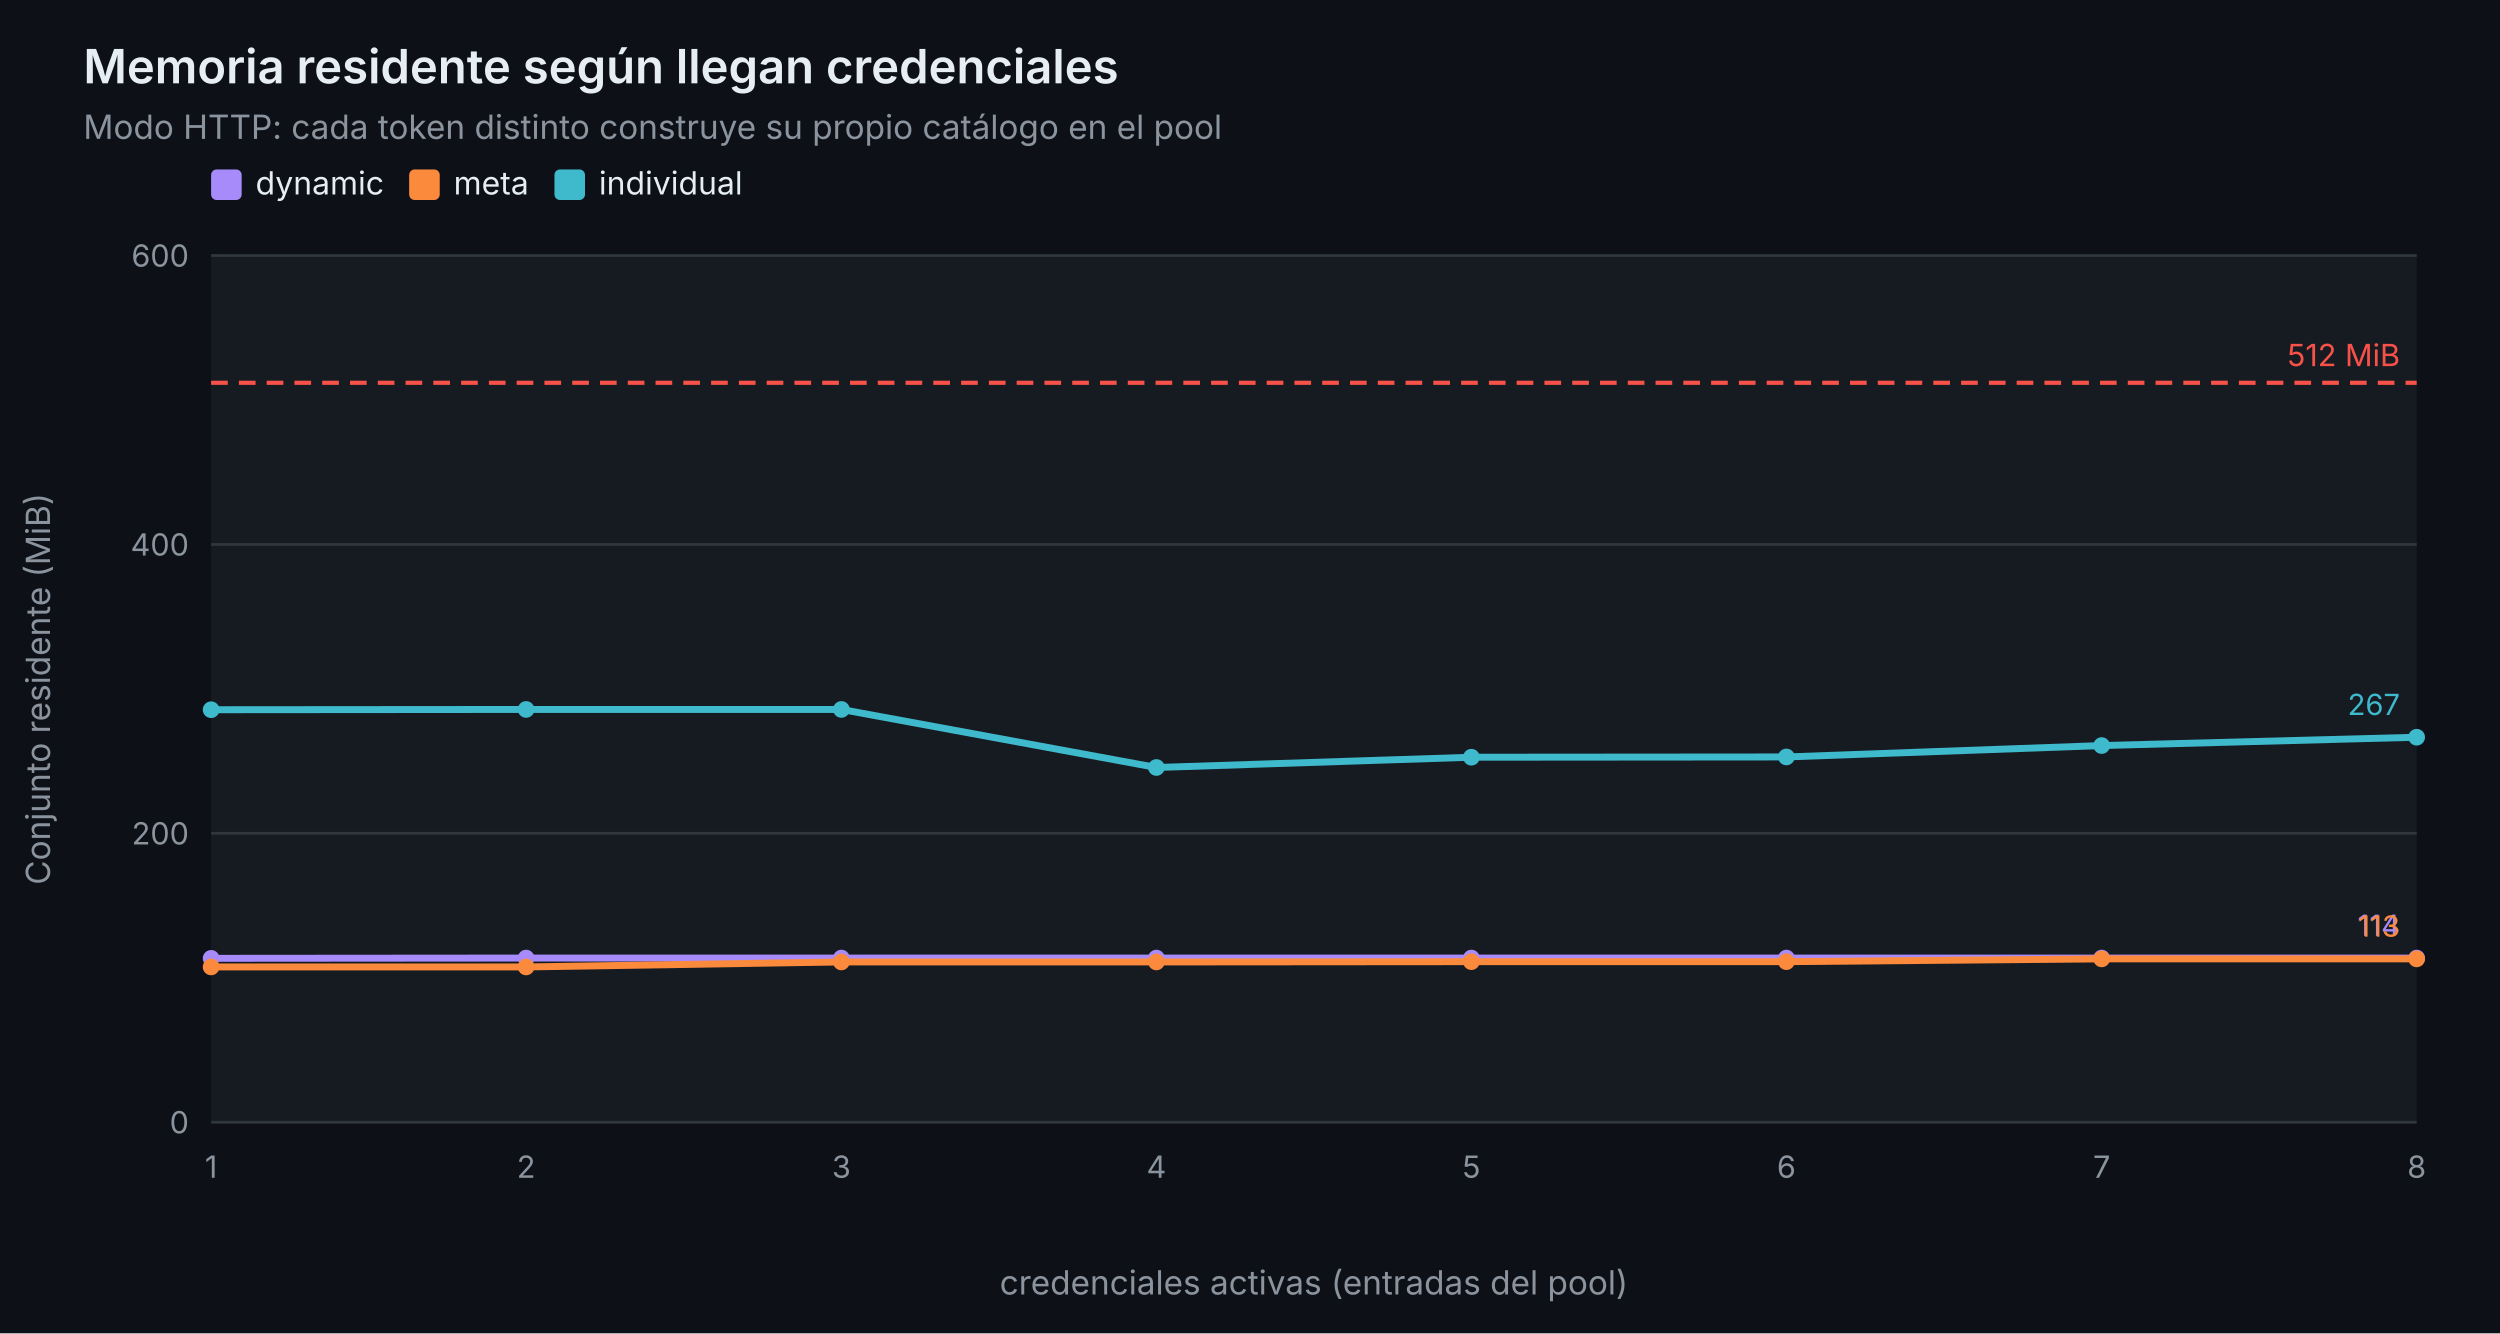
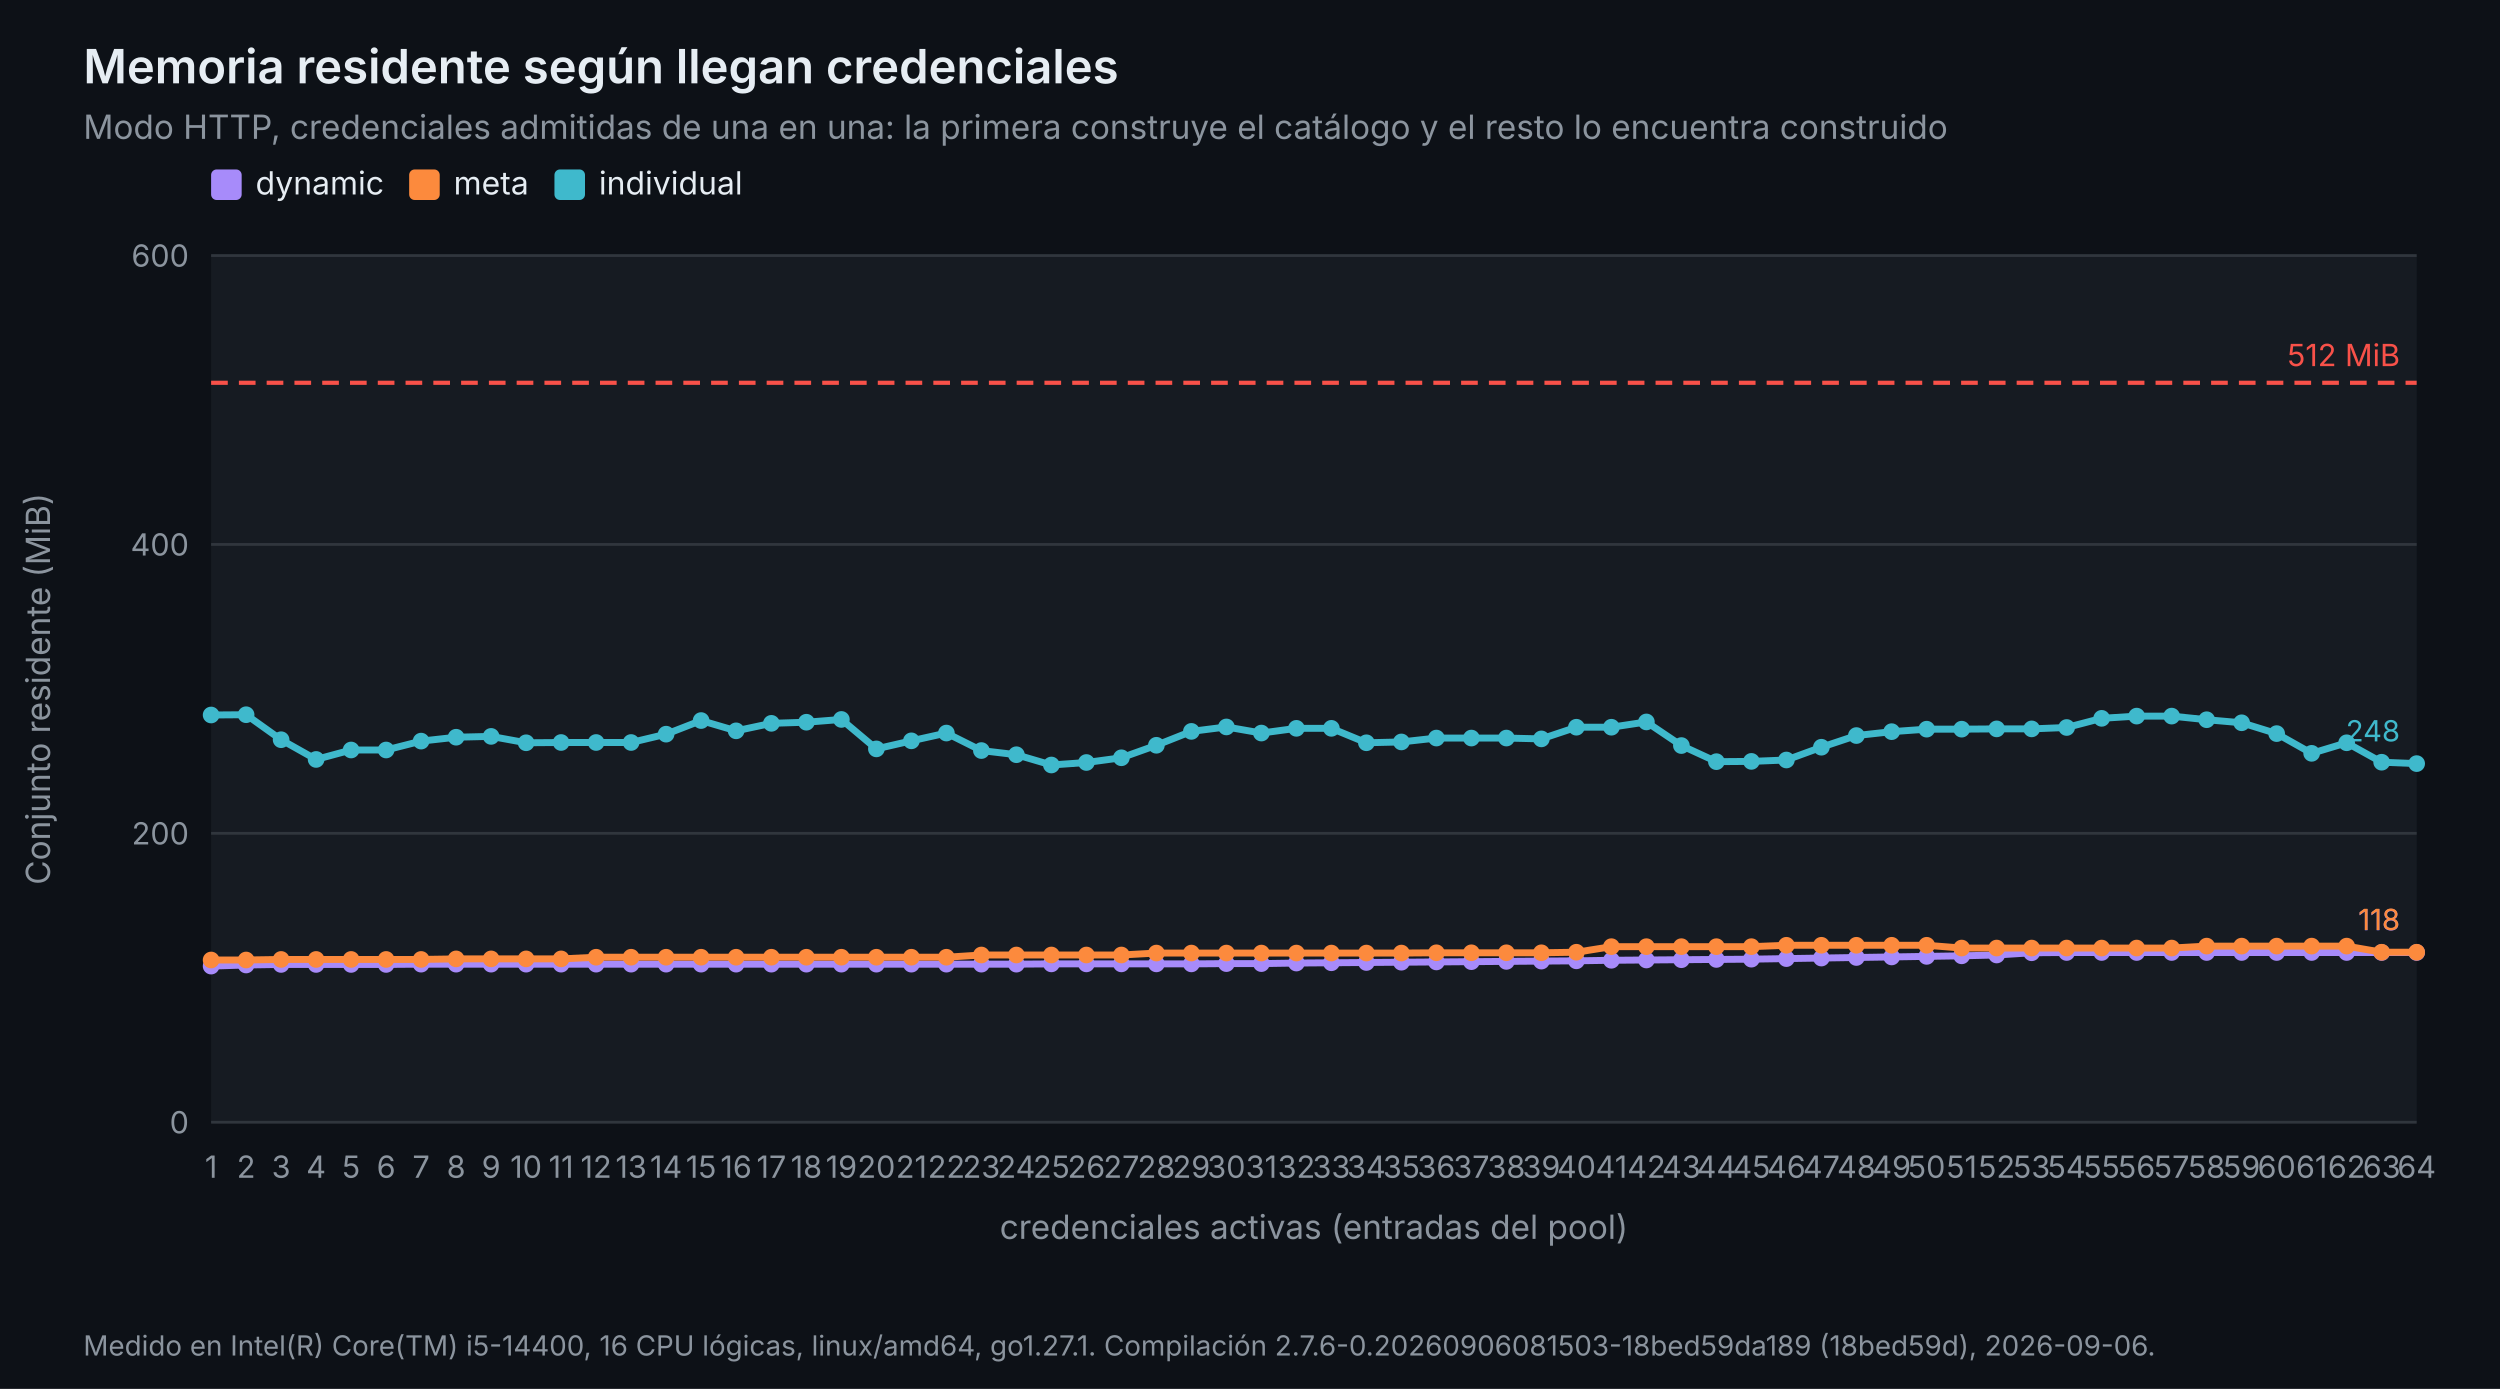
- <svg xmlns="http://www.w3.org/2000/svg" viewBox="0 0 900 480" width="900" height="480" role="img" aria-label="Memoria residente según llegan credenciales. Modo HTTP: cada token distinto construye su propio catálogo en el pool">
-   <rect width="900" height="480" fill="#0d1117" />
+ <svg xmlns="http://www.w3.org/2000/svg" viewBox="0 0 900 500" width="900" height="500" role="img" aria-label="Memoria residente según llegan credenciales. Modo HTTP, credenciales admitidas de una en una: la primera construye el catálogo y el resto lo encuentra construido. Medido en Intel(R) Core(TM) i5-14400, 16 CPU lógicas, linux/amd64, go1.27.1. Compilación 2.7.6-0.20260906081503-18bed59da189 (18bed59d), 2026-09-06.">
+   <rect width="900" height="500" fill="#0d1117" />
  <text x="30" y="30" font-family="ui-sans-serif,system-ui,-apple-system,Segoe UI,sans-serif" font-size="17" font-weight="600" fill="#e6edf3">Memoria residente según llegan credenciales</text>
-   <text x="30" y="50" font-family="ui-sans-serif,system-ui,-apple-system,Segoe UI,sans-serif" font-size="12" fill="#8b949e">Modo HTTP: cada token distinto construye su propio catálogo en el pool</text>
+   <text x="30" y="50" font-family="ui-sans-serif,system-ui,-apple-system,Segoe UI,sans-serif" font-size="12" fill="#8b949e">Modo HTTP, credenciales admitidas de una en una: la primera construye el catálogo y el resto lo encuentra construido</text>
  <rect x="76" y="92" width="794" height="312" fill="#161b22" />
  <rect x="76.0" y="61.0" width="11" height="11" rx="2" fill="#a78bfa" />
  <text x="92.0" y="70.0" font-family="ui-sans-serif,system-ui,-apple-system,Segoe UI,sans-serif" font-size="11.5" fill="#e6edf3">dynamic</text>
  <rect x="147.3" y="61.0" width="11" height="11" rx="2" fill="#fc8a3d" />
  <text x="163.3" y="70.0" font-family="ui-sans-serif,system-ui,-apple-system,Segoe UI,sans-serif" font-size="11.5" fill="#e6edf3">meta</text>
  <rect x="199.6" y="61.0" width="11" height="11" rx="2" fill="#3fb9cc" />
  <text x="215.6" y="70.0" font-family="ui-sans-serif,system-ui,-apple-system,Segoe UI,sans-serif" font-size="11.5" fill="#e6edf3">individual</text>
  <line x1="76" y1="404.0" x2="870" y2="404.0" stroke="#30363d" stroke-width="1" />
  <text x="68" y="408.0" font-family="ui-sans-serif,system-ui,-apple-system,Segoe UI,sans-serif" font-size="11" text-anchor="end" fill="#8b949e">0</text>
  <line x1="76" y1="300.0" x2="870" y2="300.0" stroke="#30363d" stroke-width="1" />
  <text x="68" y="304.0" font-family="ui-sans-serif,system-ui,-apple-system,Segoe UI,sans-serif" font-size="11" text-anchor="end" fill="#8b949e">200</text>
  <line x1="76" y1="196.0" x2="870" y2="196.0" stroke="#30363d" stroke-width="1" />
  <text x="68" y="200.0" font-family="ui-sans-serif,system-ui,-apple-system,Segoe UI,sans-serif" font-size="11" text-anchor="end" fill="#8b949e">400</text>
  <line x1="76" y1="92.0" x2="870" y2="92.0" stroke="#30363d" stroke-width="1" />
  <text x="68" y="96.0" font-family="ui-sans-serif,system-ui,-apple-system,Segoe UI,sans-serif" font-size="11" text-anchor="end" fill="#8b949e">600</text>
  <text x="18" y="248.0" font-family="ui-sans-serif,system-ui,-apple-system,Segoe UI,sans-serif" font-size="12" fill="#8b949e" text-anchor="middle" transform="rotate(-90 18 248.0)">Conjunto residente (MiB)</text>
-   <text x="473.0" y="466" font-family="ui-sans-serif,system-ui,-apple-system,Segoe UI,sans-serif" font-size="12" text-anchor="middle" fill="#8b949e">credenciales activas (entradas del pool)</text>
+   <text x="473.0" y="446" font-family="ui-sans-serif,system-ui,-apple-system,Segoe UI,sans-serif" font-size="12" text-anchor="middle" fill="#8b949e">credenciales activas (entradas del pool)</text>
+   <text x="30" y="488" font-family="ui-sans-serif,system-ui,-apple-system,Segoe UI,sans-serif" font-size="10" fill="#8b949e">Medido en Intel(R) Core(TM) i5-14400, 16 CPU lógicas, linux/amd64, go1.27.1. Compilación 2.7.6-0.20260906081503-18bed59da189 (18bed59d), 2026-09-06.</text>
  <text x="76.0" y="424" font-family="ui-sans-serif,system-ui,-apple-system,Segoe UI,sans-serif" font-size="11" text-anchor="middle" fill="#8b949e">1</text>
-   <text x="189.4" y="424" font-family="ui-sans-serif,system-ui,-apple-system,Segoe UI,sans-serif" font-size="11" text-anchor="middle" fill="#8b949e">2</text>
-   <text x="302.9" y="424" font-family="ui-sans-serif,system-ui,-apple-system,Segoe UI,sans-serif" font-size="11" text-anchor="middle" fill="#8b949e">3</text>
-   <text x="416.3" y="424" font-family="ui-sans-serif,system-ui,-apple-system,Segoe UI,sans-serif" font-size="11" text-anchor="middle" fill="#8b949e">4</text>
-   <text x="529.7" y="424" font-family="ui-sans-serif,system-ui,-apple-system,Segoe UI,sans-serif" font-size="11" text-anchor="middle" fill="#8b949e">5</text>
-   <text x="643.1" y="424" font-family="ui-sans-serif,system-ui,-apple-system,Segoe UI,sans-serif" font-size="11" text-anchor="middle" fill="#8b949e">6</text>
-   <text x="756.6" y="424" font-family="ui-sans-serif,system-ui,-apple-system,Segoe UI,sans-serif" font-size="11" text-anchor="middle" fill="#8b949e">7</text>
-   <text x="870.0" y="424" font-family="ui-sans-serif,system-ui,-apple-system,Segoe UI,sans-serif" font-size="11" text-anchor="middle" fill="#8b949e">8</text>
-   <path d="M76.0,345.0L189.4,344.9L302.9,344.9L416.3,344.9L529.7,344.9L643.1,344.9L756.6,344.9L870.0,344.9" fill="none" stroke="#a78bfa" stroke-width="2.5" stroke-linejoin="round" />
-   <circle cx="76.0" cy="345.0" r="3" fill="#a78bfa" />
-   <circle cx="189.4" cy="344.9" r="3" fill="#a78bfa" />
-   <circle cx="302.9" cy="344.9" r="3" fill="#a78bfa" />
-   <circle cx="416.3" cy="344.9" r="3" fill="#a78bfa" />
-   <circle cx="529.7" cy="344.9" r="3" fill="#a78bfa" />
-   <circle cx="643.1" cy="344.9" r="3" fill="#a78bfa" />
-   <circle cx="756.6" cy="344.9" r="3" fill="#a78bfa" />
-   <circle cx="870.0" cy="344.9" r="3" fill="#a78bfa" />
-   <text x="864.0" y="336.9" font-family="ui-sans-serif,system-ui,-apple-system,Segoe UI,sans-serif" font-size="10.5" text-anchor="end" fill="#a78bfa">114</text>
-   <path d="M76.0,348.1L189.4,348.1L302.9,346.3L416.3,346.3L529.7,346.2L643.1,346.2L756.6,345.2L870.0,345.2" fill="none" stroke="#fc8a3d" stroke-width="2.5" stroke-linejoin="round" />
-   <circle cx="76.0" cy="348.1" r="3" fill="#fc8a3d" />
-   <circle cx="189.4" cy="348.1" r="3" fill="#fc8a3d" />
-   <circle cx="302.9" cy="346.3" r="3" fill="#fc8a3d" />
-   <circle cx="416.3" cy="346.3" r="3" fill="#fc8a3d" />
-   <circle cx="529.7" cy="346.2" r="3" fill="#fc8a3d" />
-   <circle cx="643.1" cy="346.2" r="3" fill="#fc8a3d" />
-   <circle cx="756.6" cy="345.2" r="3" fill="#fc8a3d" />
-   <circle cx="870.0" cy="345.2" r="3" fill="#fc8a3d" />
-   <text x="864.0" y="337.2" font-family="ui-sans-serif,system-ui,-apple-system,Segoe UI,sans-serif" font-size="10.5" text-anchor="end" fill="#fc8a3d">113</text>
-   <path d="M76.0,255.5L189.4,255.4L302.9,255.4L416.3,276.3L529.7,272.6L643.1,272.5L756.6,268.4L870.0,265.4" fill="none" stroke="#3fb9cc" stroke-width="2.5" stroke-linejoin="round" />
-   <circle cx="76.0" cy="255.5" r="3" fill="#3fb9cc" />
-   <circle cx="189.4" cy="255.4" r="3" fill="#3fb9cc" />
-   <circle cx="302.9" cy="255.4" r="3" fill="#3fb9cc" />
-   <circle cx="416.3" cy="276.3" r="3" fill="#3fb9cc" />
-   <circle cx="529.7" cy="272.6" r="3" fill="#3fb9cc" />
-   <circle cx="643.1" cy="272.5" r="3" fill="#3fb9cc" />
-   <circle cx="756.6" cy="268.4" r="3" fill="#3fb9cc" />
-   <circle cx="870.0" cy="265.4" r="3" fill="#3fb9cc" />
-   <text x="864.0" y="257.4" font-family="ui-sans-serif,system-ui,-apple-system,Segoe UI,sans-serif" font-size="10.5" text-anchor="end" fill="#3fb9cc">267</text>
+   <text x="88.6" y="424" font-family="ui-sans-serif,system-ui,-apple-system,Segoe UI,sans-serif" font-size="11" text-anchor="middle" fill="#8b949e">2</text>
+   <text x="101.2" y="424" font-family="ui-sans-serif,system-ui,-apple-system,Segoe UI,sans-serif" font-size="11" text-anchor="middle" fill="#8b949e">3</text>
+   <text x="113.8" y="424" font-family="ui-sans-serif,system-ui,-apple-system,Segoe UI,sans-serif" font-size="11" text-anchor="middle" fill="#8b949e">4</text>
+   <text x="126.4" y="424" font-family="ui-sans-serif,system-ui,-apple-system,Segoe UI,sans-serif" font-size="11" text-anchor="middle" fill="#8b949e">5</text>
+   <text x="139.0" y="424" font-family="ui-sans-serif,system-ui,-apple-system,Segoe UI,sans-serif" font-size="11" text-anchor="middle" fill="#8b949e">6</text>
+   <text x="151.6" y="424" font-family="ui-sans-serif,system-ui,-apple-system,Segoe UI,sans-serif" font-size="11" text-anchor="middle" fill="#8b949e">7</text>
+   <text x="164.2" y="424" font-family="ui-sans-serif,system-ui,-apple-system,Segoe UI,sans-serif" font-size="11" text-anchor="middle" fill="#8b949e">8</text>
+   <text x="176.8" y="424" font-family="ui-sans-serif,system-ui,-apple-system,Segoe UI,sans-serif" font-size="11" text-anchor="middle" fill="#8b949e">9</text>
+   <text x="189.4" y="424" font-family="ui-sans-serif,system-ui,-apple-system,Segoe UI,sans-serif" font-size="11" text-anchor="middle" fill="#8b949e">10</text>
+   <text x="202.0" y="424" font-family="ui-sans-serif,system-ui,-apple-system,Segoe UI,sans-serif" font-size="11" text-anchor="middle" fill="#8b949e">11</text>
+   <text x="214.6" y="424" font-family="ui-sans-serif,system-ui,-apple-system,Segoe UI,sans-serif" font-size="11" text-anchor="middle" fill="#8b949e">12</text>
+   <text x="227.2" y="424" font-family="ui-sans-serif,system-ui,-apple-system,Segoe UI,sans-serif" font-size="11" text-anchor="middle" fill="#8b949e">13</text>
+   <text x="239.8" y="424" font-family="ui-sans-serif,system-ui,-apple-system,Segoe UI,sans-serif" font-size="11" text-anchor="middle" fill="#8b949e">14</text>
+   <text x="252.4" y="424" font-family="ui-sans-serif,system-ui,-apple-system,Segoe UI,sans-serif" font-size="11" text-anchor="middle" fill="#8b949e">15</text>
+   <text x="265.0" y="424" font-family="ui-sans-serif,system-ui,-apple-system,Segoe UI,sans-serif" font-size="11" text-anchor="middle" fill="#8b949e">16</text>
+   <text x="277.7" y="424" font-family="ui-sans-serif,system-ui,-apple-system,Segoe UI,sans-serif" font-size="11" text-anchor="middle" fill="#8b949e">17</text>
+   <text x="290.3" y="424" font-family="ui-sans-serif,system-ui,-apple-system,Segoe UI,sans-serif" font-size="11" text-anchor="middle" fill="#8b949e">18</text>
+   <text x="302.9" y="424" font-family="ui-sans-serif,system-ui,-apple-system,Segoe UI,sans-serif" font-size="11" text-anchor="middle" fill="#8b949e">19</text>
+   <text x="315.5" y="424" font-family="ui-sans-serif,system-ui,-apple-system,Segoe UI,sans-serif" font-size="11" text-anchor="middle" fill="#8b949e">20</text>
+   <text x="328.1" y="424" font-family="ui-sans-serif,system-ui,-apple-system,Segoe UI,sans-serif" font-size="11" text-anchor="middle" fill="#8b949e">21</text>
+   <text x="340.7" y="424" font-family="ui-sans-serif,system-ui,-apple-system,Segoe UI,sans-serif" font-size="11" text-anchor="middle" fill="#8b949e">22</text>
+   <text x="353.3" y="424" font-family="ui-sans-serif,system-ui,-apple-system,Segoe UI,sans-serif" font-size="11" text-anchor="middle" fill="#8b949e">23</text>
+   <text x="365.9" y="424" font-family="ui-sans-serif,system-ui,-apple-system,Segoe UI,sans-serif" font-size="11" text-anchor="middle" fill="#8b949e">24</text>
+   <text x="378.5" y="424" font-family="ui-sans-serif,system-ui,-apple-system,Segoe UI,sans-serif" font-size="11" text-anchor="middle" fill="#8b949e">25</text>
+   <text x="391.1" y="424" font-family="ui-sans-serif,system-ui,-apple-system,Segoe UI,sans-serif" font-size="11" text-anchor="middle" fill="#8b949e">26</text>
+   <text x="403.7" y="424" font-family="ui-sans-serif,system-ui,-apple-system,Segoe UI,sans-serif" font-size="11" text-anchor="middle" fill="#8b949e">27</text>
+   <text x="416.3" y="424" font-family="ui-sans-serif,system-ui,-apple-system,Segoe UI,sans-serif" font-size="11" text-anchor="middle" fill="#8b949e">28</text>
+   <text x="428.9" y="424" font-family="ui-sans-serif,system-ui,-apple-system,Segoe UI,sans-serif" font-size="11" text-anchor="middle" fill="#8b949e">29</text>
+   <text x="441.5" y="424" font-family="ui-sans-serif,system-ui,-apple-system,Segoe UI,sans-serif" font-size="11" text-anchor="middle" fill="#8b949e">30</text>
+   <text x="454.1" y="424" font-family="ui-sans-serif,system-ui,-apple-system,Segoe UI,sans-serif" font-size="11" text-anchor="middle" fill="#8b949e">31</text>
+   <text x="466.7" y="424" font-family="ui-sans-serif,system-ui,-apple-system,Segoe UI,sans-serif" font-size="11" text-anchor="middle" fill="#8b949e">32</text>
+   <text x="479.3" y="424" font-family="ui-sans-serif,system-ui,-apple-system,Segoe UI,sans-serif" font-size="11" text-anchor="middle" fill="#8b949e">33</text>
+   <text x="491.9" y="424" font-family="ui-sans-serif,system-ui,-apple-system,Segoe UI,sans-serif" font-size="11" text-anchor="middle" fill="#8b949e">34</text>
+   <text x="504.5" y="424" font-family="ui-sans-serif,system-ui,-apple-system,Segoe UI,sans-serif" font-size="11" text-anchor="middle" fill="#8b949e">35</text>
+   <text x="517.1" y="424" font-family="ui-sans-serif,system-ui,-apple-system,Segoe UI,sans-serif" font-size="11" text-anchor="middle" fill="#8b949e">36</text>
+   <text x="529.7" y="424" font-family="ui-sans-serif,system-ui,-apple-system,Segoe UI,sans-serif" font-size="11" text-anchor="middle" fill="#8b949e">37</text>
+   <text x="542.3" y="424" font-family="ui-sans-serif,system-ui,-apple-system,Segoe UI,sans-serif" font-size="11" text-anchor="middle" fill="#8b949e">38</text>
+   <text x="554.9" y="424" font-family="ui-sans-serif,system-ui,-apple-system,Segoe UI,sans-serif" font-size="11" text-anchor="middle" fill="#8b949e">39</text>
+   <text x="567.5" y="424" font-family="ui-sans-serif,system-ui,-apple-system,Segoe UI,sans-serif" font-size="11" text-anchor="middle" fill="#8b949e">40</text>
+   <text x="580.1" y="424" font-family="ui-sans-serif,system-ui,-apple-system,Segoe UI,sans-serif" font-size="11" text-anchor="middle" fill="#8b949e">41</text>
+   <text x="592.7" y="424" font-family="ui-sans-serif,system-ui,-apple-system,Segoe UI,sans-serif" font-size="11" text-anchor="middle" fill="#8b949e">42</text>
+   <text x="605.3" y="424" font-family="ui-sans-serif,system-ui,-apple-system,Segoe UI,sans-serif" font-size="11" text-anchor="middle" fill="#8b949e">43</text>
+   <text x="617.9" y="424" font-family="ui-sans-serif,system-ui,-apple-system,Segoe UI,sans-serif" font-size="11" text-anchor="middle" fill="#8b949e">44</text>
+   <text x="630.5" y="424" font-family="ui-sans-serif,system-ui,-apple-system,Segoe UI,sans-serif" font-size="11" text-anchor="middle" fill="#8b949e">45</text>
+   <text x="643.1" y="424" font-family="ui-sans-serif,system-ui,-apple-system,Segoe UI,sans-serif" font-size="11" text-anchor="middle" fill="#8b949e">46</text>
+   <text x="655.7" y="424" font-family="ui-sans-serif,system-ui,-apple-system,Segoe UI,sans-serif" font-size="11" text-anchor="middle" fill="#8b949e">47</text>
+   <text x="668.3" y="424" font-family="ui-sans-serif,system-ui,-apple-system,Segoe UI,sans-serif" font-size="11" text-anchor="middle" fill="#8b949e">48</text>
+   <text x="681.0" y="424" font-family="ui-sans-serif,system-ui,-apple-system,Segoe UI,sans-serif" font-size="11" text-anchor="middle" fill="#8b949e">49</text>
+   <text x="693.6" y="424" font-family="ui-sans-serif,system-ui,-apple-system,Segoe UI,sans-serif" font-size="11" text-anchor="middle" fill="#8b949e">50</text>
+   <text x="706.2" y="424" font-family="ui-sans-serif,system-ui,-apple-system,Segoe UI,sans-serif" font-size="11" text-anchor="middle" fill="#8b949e">51</text>
+   <text x="718.8" y="424" font-family="ui-sans-serif,system-ui,-apple-system,Segoe UI,sans-serif" font-size="11" text-anchor="middle" fill="#8b949e">52</text>
+   <text x="731.4" y="424" font-family="ui-sans-serif,system-ui,-apple-system,Segoe UI,sans-serif" font-size="11" text-anchor="middle" fill="#8b949e">53</text>
+   <text x="744.0" y="424" font-family="ui-sans-serif,system-ui,-apple-system,Segoe UI,sans-serif" font-size="11" text-anchor="middle" fill="#8b949e">54</text>
+   <text x="756.6" y="424" font-family="ui-sans-serif,system-ui,-apple-system,Segoe UI,sans-serif" font-size="11" text-anchor="middle" fill="#8b949e">55</text>
+   <text x="769.2" y="424" font-family="ui-sans-serif,system-ui,-apple-system,Segoe UI,sans-serif" font-size="11" text-anchor="middle" fill="#8b949e">56</text>
+   <text x="781.8" y="424" font-family="ui-sans-serif,system-ui,-apple-system,Segoe UI,sans-serif" font-size="11" text-anchor="middle" fill="#8b949e">57</text>
+   <text x="794.4" y="424" font-family="ui-sans-serif,system-ui,-apple-system,Segoe UI,sans-serif" font-size="11" text-anchor="middle" fill="#8b949e">58</text>
+   <text x="807.0" y="424" font-family="ui-sans-serif,system-ui,-apple-system,Segoe UI,sans-serif" font-size="11" text-anchor="middle" fill="#8b949e">59</text>
+   <text x="819.6" y="424" font-family="ui-sans-serif,system-ui,-apple-system,Segoe UI,sans-serif" font-size="11" text-anchor="middle" fill="#8b949e">60</text>
+   <text x="832.2" y="424" font-family="ui-sans-serif,system-ui,-apple-system,Segoe UI,sans-serif" font-size="11" text-anchor="middle" fill="#8b949e">61</text>
+   <text x="844.8" y="424" font-family="ui-sans-serif,system-ui,-apple-system,Segoe UI,sans-serif" font-size="11" text-anchor="middle" fill="#8b949e">62</text>
+   <text x="857.4" y="424" font-family="ui-sans-serif,system-ui,-apple-system,Segoe UI,sans-serif" font-size="11" text-anchor="middle" fill="#8b949e">63</text>
+   <text x="870.0" y="424" font-family="ui-sans-serif,system-ui,-apple-system,Segoe UI,sans-serif" font-size="11" text-anchor="middle" fill="#8b949e">64</text>
+   <path d="M76.0,347.8L88.6,347.4L101.2,347.2L113.8,347.2L126.4,347.2L139.0,347.2L151.6,347.1L164.2,347.1L176.8,347.1L189.4,347.1L202.0,347.1L214.6,347.1L227.2,347.1L239.8,347.1L252.4,347.1L265.0,347.1L277.7,347.1L290.3,347.1L302.9,347.1L315.5,347.1L328.1,347.1L340.7,347.1L353.3,347.1L365.9,347.1L378.5,347.0L391.1,347.0L403.7,347.0L416.3,347.0L428.9,347.0L441.5,346.9L454.1,346.9L466.7,346.7L479.3,346.6L491.9,346.5L504.5,346.4L517.1,346.3L529.7,346.2L542.3,346.1L554.9,346.0L567.5,345.9L580.1,345.7L592.7,345.6L605.3,345.5L617.9,345.4L630.5,345.3L643.1,345.1L655.7,344.9L668.3,344.7L681.0,344.5L693.6,344.3L706.2,344.1L718.8,343.8L731.4,343.0L744.0,342.9L756.6,342.9L769.2,342.9L781.8,342.9L794.4,342.9L807.0,342.9L819.6,342.9L832.2,342.9L844.8,342.9L857.4,342.9L870.0,342.9" fill="none" stroke="#a78bfa" stroke-width="2.5" stroke-linejoin="round" />
+   <circle cx="76.0" cy="347.8" r="3" fill="#a78bfa" />
+   <circle cx="88.6" cy="347.4" r="3" fill="#a78bfa" />
+   <circle cx="101.2" cy="347.2" r="3" fill="#a78bfa" />
+   <circle cx="113.8" cy="347.2" r="3" fill="#a78bfa" />
+   <circle cx="126.4" cy="347.2" r="3" fill="#a78bfa" />
+   <circle cx="139.0" cy="347.2" r="3" fill="#a78bfa" />
+   <circle cx="151.6" cy="347.1" r="3" fill="#a78bfa" />
+   <circle cx="164.2" cy="347.1" r="3" fill="#a78bfa" />
+   <circle cx="176.8" cy="347.1" r="3" fill="#a78bfa" />
+   <circle cx="189.4" cy="347.1" r="3" fill="#a78bfa" />
+   <circle cx="202.0" cy="347.1" r="3" fill="#a78bfa" />
+   <circle cx="214.6" cy="347.1" r="3" fill="#a78bfa" />
+   <circle cx="227.2" cy="347.1" r="3" fill="#a78bfa" />
+   <circle cx="239.8" cy="347.1" r="3" fill="#a78bfa" />
+   <circle cx="252.4" cy="347.1" r="3" fill="#a78bfa" />
+   <circle cx="265.0" cy="347.1" r="3" fill="#a78bfa" />
+   <circle cx="277.7" cy="347.1" r="3" fill="#a78bfa" />
+   <circle cx="290.3" cy="347.1" r="3" fill="#a78bfa" />
+   <circle cx="302.9" cy="347.1" r="3" fill="#a78bfa" />
+   <circle cx="315.5" cy="347.1" r="3" fill="#a78bfa" />
+   <circle cx="328.1" cy="347.1" r="3" fill="#a78bfa" />
+   <circle cx="340.7" cy="347.1" r="3" fill="#a78bfa" />
+   <circle cx="353.3" cy="347.1" r="3" fill="#a78bfa" />
+   <circle cx="365.9" cy="347.1" r="3" fill="#a78bfa" />
+   <circle cx="378.5" cy="347.0" r="3" fill="#a78bfa" />
+   <circle cx="391.1" cy="347.0" r="3" fill="#a78bfa" />
+   <circle cx="403.7" cy="347.0" r="3" fill="#a78bfa" />
+   <circle cx="416.3" cy="347.0" r="3" fill="#a78bfa" />
+   <circle cx="428.9" cy="347.0" r="3" fill="#a78bfa" />
+   <circle cx="441.5" cy="346.9" r="3" fill="#a78bfa" />
+   <circle cx="454.1" cy="346.9" r="3" fill="#a78bfa" />
+   <circle cx="466.7" cy="346.7" r="3" fill="#a78bfa" />
+   <circle cx="479.3" cy="346.6" r="3" fill="#a78bfa" />
+   <circle cx="491.9" cy="346.5" r="3" fill="#a78bfa" />
+   <circle cx="504.5" cy="346.4" r="3" fill="#a78bfa" />
+   <circle cx="517.1" cy="346.3" r="3" fill="#a78bfa" />
+   <circle cx="529.7" cy="346.2" r="3" fill="#a78bfa" />
+   <circle cx="542.3" cy="346.1" r="3" fill="#a78bfa" />
+   <circle cx="554.9" cy="346.0" r="3" fill="#a78bfa" />
+   <circle cx="567.5" cy="345.9" r="3" fill="#a78bfa" />
+   <circle cx="580.1" cy="345.7" r="3" fill="#a78bfa" />
+   <circle cx="592.7" cy="345.6" r="3" fill="#a78bfa" />
+   <circle cx="605.3" cy="345.5" r="3" fill="#a78bfa" />
+   <circle cx="617.9" cy="345.4" r="3" fill="#a78bfa" />
+   <circle cx="630.5" cy="345.3" r="3" fill="#a78bfa" />
+   <circle cx="643.1" cy="345.1" r="3" fill="#a78bfa" />
+   <circle cx="655.7" cy="344.9" r="3" fill="#a78bfa" />
+   <circle cx="668.3" cy="344.7" r="3" fill="#a78bfa" />
+   <circle cx="681.0" cy="344.5" r="3" fill="#a78bfa" />
+   <circle cx="693.6" cy="344.3" r="3" fill="#a78bfa" />
+   <circle cx="706.2" cy="344.1" r="3" fill="#a78bfa" />
+   <circle cx="718.8" cy="343.8" r="3" fill="#a78bfa" />
+   <circle cx="731.4" cy="343.0" r="3" fill="#a78bfa" />
+   <circle cx="744.0" cy="342.9" r="3" fill="#a78bfa" />
+   <circle cx="756.6" cy="342.9" r="3" fill="#a78bfa" />
+   <circle cx="769.2" cy="342.9" r="3" fill="#a78bfa" />
+   <circle cx="781.8" cy="342.9" r="3" fill="#a78bfa" />
+   <circle cx="794.4" cy="342.9" r="3" fill="#a78bfa" />
+   <circle cx="807.0" cy="342.9" r="3" fill="#a78bfa" />
+   <circle cx="819.6" cy="342.9" r="3" fill="#a78bfa" />
+   <circle cx="832.2" cy="342.9" r="3" fill="#a78bfa" />
+   <circle cx="844.8" cy="342.9" r="3" fill="#a78bfa" />
+   <circle cx="857.4" cy="342.9" r="3" fill="#a78bfa" />
+   <circle cx="870.0" cy="342.9" r="3" fill="#a78bfa" />
+   <text x="864.0" y="334.9" font-family="ui-sans-serif,system-ui,-apple-system,Segoe UI,sans-serif" font-size="10.5" text-anchor="end" fill="#a78bfa">118</text>
+   <path d="M76.0,345.6L88.6,345.6L101.2,345.4L113.8,345.4L126.4,345.4L139.0,345.4L151.6,345.4L164.2,345.2L176.8,345.2L189.4,345.2L202.0,345.2L214.6,344.6L227.2,344.6L239.8,344.6L252.4,344.6L265.0,344.6L277.7,344.6L290.3,344.6L302.9,344.6L315.5,344.6L328.1,344.6L340.7,344.6L353.3,343.8L365.9,343.8L378.5,343.8L391.1,343.8L403.7,343.8L416.3,343.1L428.9,343.1L441.5,343.1L454.1,343.1L466.7,343.1L479.3,343.1L491.9,343.1L504.5,343.1L517.1,343.0L529.7,343.0L542.3,343.0L554.9,343.0L567.5,342.8L580.1,340.8L592.7,340.8L605.3,340.8L617.9,340.8L630.5,340.8L643.1,340.3L655.7,340.3L668.3,340.3L681.0,340.3L693.6,340.3L706.2,341.3L718.8,341.3L731.4,341.3L744.0,341.3L756.6,341.3L769.2,341.3L781.8,341.3L794.4,340.6L807.0,340.6L819.6,340.6L832.2,340.6L844.8,340.6L857.4,342.8L870.0,342.8" fill="none" stroke="#fc8a3d" stroke-width="2.5" stroke-linejoin="round" />
+   <circle cx="76.0" cy="345.6" r="3" fill="#fc8a3d" />
+   <circle cx="88.6" cy="345.6" r="3" fill="#fc8a3d" />
+   <circle cx="101.2" cy="345.4" r="3" fill="#fc8a3d" />
+   <circle cx="113.8" cy="345.4" r="3" fill="#fc8a3d" />
+   <circle cx="126.4" cy="345.4" r="3" fill="#fc8a3d" />
+   <circle cx="139.0" cy="345.4" r="3" fill="#fc8a3d" />
+   <circle cx="151.6" cy="345.4" r="3" fill="#fc8a3d" />
+   <circle cx="164.2" cy="345.2" r="3" fill="#fc8a3d" />
+   <circle cx="176.8" cy="345.2" r="3" fill="#fc8a3d" />
+   <circle cx="189.4" cy="345.2" r="3" fill="#fc8a3d" />
+   <circle cx="202.0" cy="345.2" r="3" fill="#fc8a3d" />
+   <circle cx="214.6" cy="344.6" r="3" fill="#fc8a3d" />
+   <circle cx="227.2" cy="344.6" r="3" fill="#fc8a3d" />
+   <circle cx="239.8" cy="344.6" r="3" fill="#fc8a3d" />
+   <circle cx="252.4" cy="344.6" r="3" fill="#fc8a3d" />
+   <circle cx="265.0" cy="344.6" r="3" fill="#fc8a3d" />
+   <circle cx="277.7" cy="344.6" r="3" fill="#fc8a3d" />
+   <circle cx="290.3" cy="344.6" r="3" fill="#fc8a3d" />
+   <circle cx="302.9" cy="344.6" r="3" fill="#fc8a3d" />
+   <circle cx="315.5" cy="344.6" r="3" fill="#fc8a3d" />
+   <circle cx="328.1" cy="344.6" r="3" fill="#fc8a3d" />
+   <circle cx="340.7" cy="344.6" r="3" fill="#fc8a3d" />
+   <circle cx="353.3" cy="343.8" r="3" fill="#fc8a3d" />
+   <circle cx="365.9" cy="343.8" r="3" fill="#fc8a3d" />
+   <circle cx="378.5" cy="343.8" r="3" fill="#fc8a3d" />
+   <circle cx="391.1" cy="343.8" r="3" fill="#fc8a3d" />
+   <circle cx="403.7" cy="343.8" r="3" fill="#fc8a3d" />
+   <circle cx="416.3" cy="343.1" r="3" fill="#fc8a3d" />
+   <circle cx="428.9" cy="343.1" r="3" fill="#fc8a3d" />
+   <circle cx="441.5" cy="343.1" r="3" fill="#fc8a3d" />
+   <circle cx="454.1" cy="343.1" r="3" fill="#fc8a3d" />
+   <circle cx="466.7" cy="343.1" r="3" fill="#fc8a3d" />
+   <circle cx="479.3" cy="343.1" r="3" fill="#fc8a3d" />
+   <circle cx="491.9" cy="343.1" r="3" fill="#fc8a3d" />
+   <circle cx="504.5" cy="343.1" r="3" fill="#fc8a3d" />
+   <circle cx="517.1" cy="343.0" r="3" fill="#fc8a3d" />
+   <circle cx="529.7" cy="343.0" r="3" fill="#fc8a3d" />
+   <circle cx="542.3" cy="343.0" r="3" fill="#fc8a3d" />
+   <circle cx="554.9" cy="343.0" r="3" fill="#fc8a3d" />
+   <circle cx="567.5" cy="342.8" r="3" fill="#fc8a3d" />
+   <circle cx="580.1" cy="340.8" r="3" fill="#fc8a3d" />
+   <circle cx="592.7" cy="340.8" r="3" fill="#fc8a3d" />
+   <circle cx="605.3" cy="340.8" r="3" fill="#fc8a3d" />
+   <circle cx="617.9" cy="340.8" r="3" fill="#fc8a3d" />
+   <circle cx="630.5" cy="340.8" r="3" fill="#fc8a3d" />
+   <circle cx="643.1" cy="340.3" r="3" fill="#fc8a3d" />
+   <circle cx="655.7" cy="340.3" r="3" fill="#fc8a3d" />
+   <circle cx="668.3" cy="340.3" r="3" fill="#fc8a3d" />
+   <circle cx="681.0" cy="340.3" r="3" fill="#fc8a3d" />
+   <circle cx="693.6" cy="340.3" r="3" fill="#fc8a3d" />
+   <circle cx="706.2" cy="341.3" r="3" fill="#fc8a3d" />
+   <circle cx="718.8" cy="341.3" r="3" fill="#fc8a3d" />
+   <circle cx="731.4" cy="341.3" r="3" fill="#fc8a3d" />
+   <circle cx="744.0" cy="341.3" r="3" fill="#fc8a3d" />
+   <circle cx="756.6" cy="341.3" r="3" fill="#fc8a3d" />
+   <circle cx="769.2" cy="341.3" r="3" fill="#fc8a3d" />
+   <circle cx="781.8" cy="341.3" r="3" fill="#fc8a3d" />
+   <circle cx="794.4" cy="340.6" r="3" fill="#fc8a3d" />
+   <circle cx="807.0" cy="340.6" r="3" fill="#fc8a3d" />
+   <circle cx="819.6" cy="340.6" r="3" fill="#fc8a3d" />
+   <circle cx="832.2" cy="340.6" r="3" fill="#fc8a3d" />
+   <circle cx="844.8" cy="340.6" r="3" fill="#fc8a3d" />
+   <circle cx="857.4" cy="342.8" r="3" fill="#fc8a3d" />
+   <circle cx="870.0" cy="342.8" r="3" fill="#fc8a3d" />
+   <text x="864.0" y="334.8" font-family="ui-sans-serif,system-ui,-apple-system,Segoe UI,sans-serif" font-size="10.5" text-anchor="end" fill="#fc8a3d">118</text>
+   <path d="M76.0,257.4L88.6,257.3L101.2,266.3L113.8,273.4L126.4,270.0L139.0,270.0L151.6,266.8L164.2,265.4L176.8,265.1L189.4,267.4L202.0,267.3L214.6,267.3L227.2,267.3L239.8,264.3L252.4,259.4L265.0,263.1L277.7,260.4L290.3,260.0L302.9,259.0L315.5,269.6L328.1,266.7L340.7,263.9L353.3,270.2L365.9,271.7L378.5,275.4L391.1,274.5L403.7,272.8L416.3,268.3L428.9,263.3L441.5,261.7L454.1,263.9L466.7,262.2L479.3,262.2L491.9,267.4L504.5,267.1L517.1,265.7L529.7,265.7L542.3,265.7L554.9,266.0L567.5,261.8L580.1,261.8L592.7,259.9L605.3,268.4L617.9,274.2L630.5,274.1L643.1,273.6L655.7,269.0L668.3,264.8L681.0,263.4L693.6,262.5L706.2,262.5L718.8,262.4L731.4,262.4L744.0,261.9L756.6,258.6L769.2,257.8L781.8,257.8L794.4,259.1L807.0,260.2L819.6,264.1L832.2,271.2L844.8,267.4L857.4,274.4L870.0,274.9" fill="none" stroke="#3fb9cc" stroke-width="2.5" stroke-linejoin="round" />
+   <circle cx="76.0" cy="257.4" r="3" fill="#3fb9cc" />
+   <circle cx="88.6" cy="257.3" r="3" fill="#3fb9cc" />
+   <circle cx="101.2" cy="266.3" r="3" fill="#3fb9cc" />
+   <circle cx="113.8" cy="273.4" r="3" fill="#3fb9cc" />
+   <circle cx="126.4" cy="270.0" r="3" fill="#3fb9cc" />
+   <circle cx="139.0" cy="270.0" r="3" fill="#3fb9cc" />
+   <circle cx="151.6" cy="266.8" r="3" fill="#3fb9cc" />
+   <circle cx="164.2" cy="265.4" r="3" fill="#3fb9cc" />
+   <circle cx="176.8" cy="265.1" r="3" fill="#3fb9cc" />
+   <circle cx="189.4" cy="267.4" r="3" fill="#3fb9cc" />
+   <circle cx="202.0" cy="267.3" r="3" fill="#3fb9cc" />
+   <circle cx="214.6" cy="267.3" r="3" fill="#3fb9cc" />
+   <circle cx="227.2" cy="267.3" r="3" fill="#3fb9cc" />
+   <circle cx="239.8" cy="264.3" r="3" fill="#3fb9cc" />
+   <circle cx="252.4" cy="259.4" r="3" fill="#3fb9cc" />
+   <circle cx="265.0" cy="263.1" r="3" fill="#3fb9cc" />
+   <circle cx="277.7" cy="260.4" r="3" fill="#3fb9cc" />
+   <circle cx="290.3" cy="260.0" r="3" fill="#3fb9cc" />
+   <circle cx="302.9" cy="259.0" r="3" fill="#3fb9cc" />
+   <circle cx="315.5" cy="269.6" r="3" fill="#3fb9cc" />
+   <circle cx="328.1" cy="266.7" r="3" fill="#3fb9cc" />
+   <circle cx="340.7" cy="263.9" r="3" fill="#3fb9cc" />
+   <circle cx="353.3" cy="270.2" r="3" fill="#3fb9cc" />
+   <circle cx="365.9" cy="271.7" r="3" fill="#3fb9cc" />
+   <circle cx="378.5" cy="275.4" r="3" fill="#3fb9cc" />
+   <circle cx="391.1" cy="274.5" r="3" fill="#3fb9cc" />
+   <circle cx="403.7" cy="272.8" r="3" fill="#3fb9cc" />
+   <circle cx="416.3" cy="268.3" r="3" fill="#3fb9cc" />
+   <circle cx="428.9" cy="263.3" r="3" fill="#3fb9cc" />
+   <circle cx="441.5" cy="261.7" r="3" fill="#3fb9cc" />
+   <circle cx="454.1" cy="263.9" r="3" fill="#3fb9cc" />
+   <circle cx="466.7" cy="262.2" r="3" fill="#3fb9cc" />
+   <circle cx="479.3" cy="262.2" r="3" fill="#3fb9cc" />
+   <circle cx="491.9" cy="267.4" r="3" fill="#3fb9cc" />
+   <circle cx="504.5" cy="267.1" r="3" fill="#3fb9cc" />
+   <circle cx="517.1" cy="265.7" r="3" fill="#3fb9cc" />
+   <circle cx="529.7" cy="265.7" r="3" fill="#3fb9cc" />
+   <circle cx="542.3" cy="265.7" r="3" fill="#3fb9cc" />
+   <circle cx="554.9" cy="266.0" r="3" fill="#3fb9cc" />
+   <circle cx="567.5" cy="261.8" r="3" fill="#3fb9cc" />
+   <circle cx="580.1" cy="261.8" r="3" fill="#3fb9cc" />
+   <circle cx="592.7" cy="259.9" r="3" fill="#3fb9cc" />
+   <circle cx="605.3" cy="268.4" r="3" fill="#3fb9cc" />
+   <circle cx="617.9" cy="274.2" r="3" fill="#3fb9cc" />
+   <circle cx="630.5" cy="274.1" r="3" fill="#3fb9cc" />
+   <circle cx="643.1" cy="273.6" r="3" fill="#3fb9cc" />
+   <circle cx="655.7" cy="269.0" r="3" fill="#3fb9cc" />
+   <circle cx="668.3" cy="264.8" r="3" fill="#3fb9cc" />
+   <circle cx="681.0" cy="263.4" r="3" fill="#3fb9cc" />
+   <circle cx="693.6" cy="262.5" r="3" fill="#3fb9cc" />
+   <circle cx="706.2" cy="262.5" r="3" fill="#3fb9cc" />
+   <circle cx="718.8" cy="262.4" r="3" fill="#3fb9cc" />
+   <circle cx="731.4" cy="262.4" r="3" fill="#3fb9cc" />
+   <circle cx="744.0" cy="261.9" r="3" fill="#3fb9cc" />
+   <circle cx="756.6" cy="258.6" r="3" fill="#3fb9cc" />
+   <circle cx="769.2" cy="257.8" r="3" fill="#3fb9cc" />
+   <circle cx="781.8" cy="257.8" r="3" fill="#3fb9cc" />
+   <circle cx="794.4" cy="259.1" r="3" fill="#3fb9cc" />
+   <circle cx="807.0" cy="260.2" r="3" fill="#3fb9cc" />
+   <circle cx="819.6" cy="264.1" r="3" fill="#3fb9cc" />
+   <circle cx="832.2" cy="271.2" r="3" fill="#3fb9cc" />
+   <circle cx="844.8" cy="267.4" r="3" fill="#3fb9cc" />
+   <circle cx="857.4" cy="274.4" r="3" fill="#3fb9cc" />
+   <circle cx="870.0" cy="274.9" r="3" fill="#3fb9cc" />
+   <text x="864.0" y="266.9" font-family="ui-sans-serif,system-ui,-apple-system,Segoe UI,sans-serif" font-size="10.5" text-anchor="end" fill="#3fb9cc">248</text>
  <line x1="76" y1="137.8" x2="870" y2="137.8" stroke="#f85149" stroke-width="1.5" stroke-dasharray="6 4" />
  <text x="864" y="131.8" font-family="ui-sans-serif,system-ui,-apple-system,Segoe UI,sans-serif" font-size="11" text-anchor="end" fill="#f85149">512 MiB</text>
</svg>
